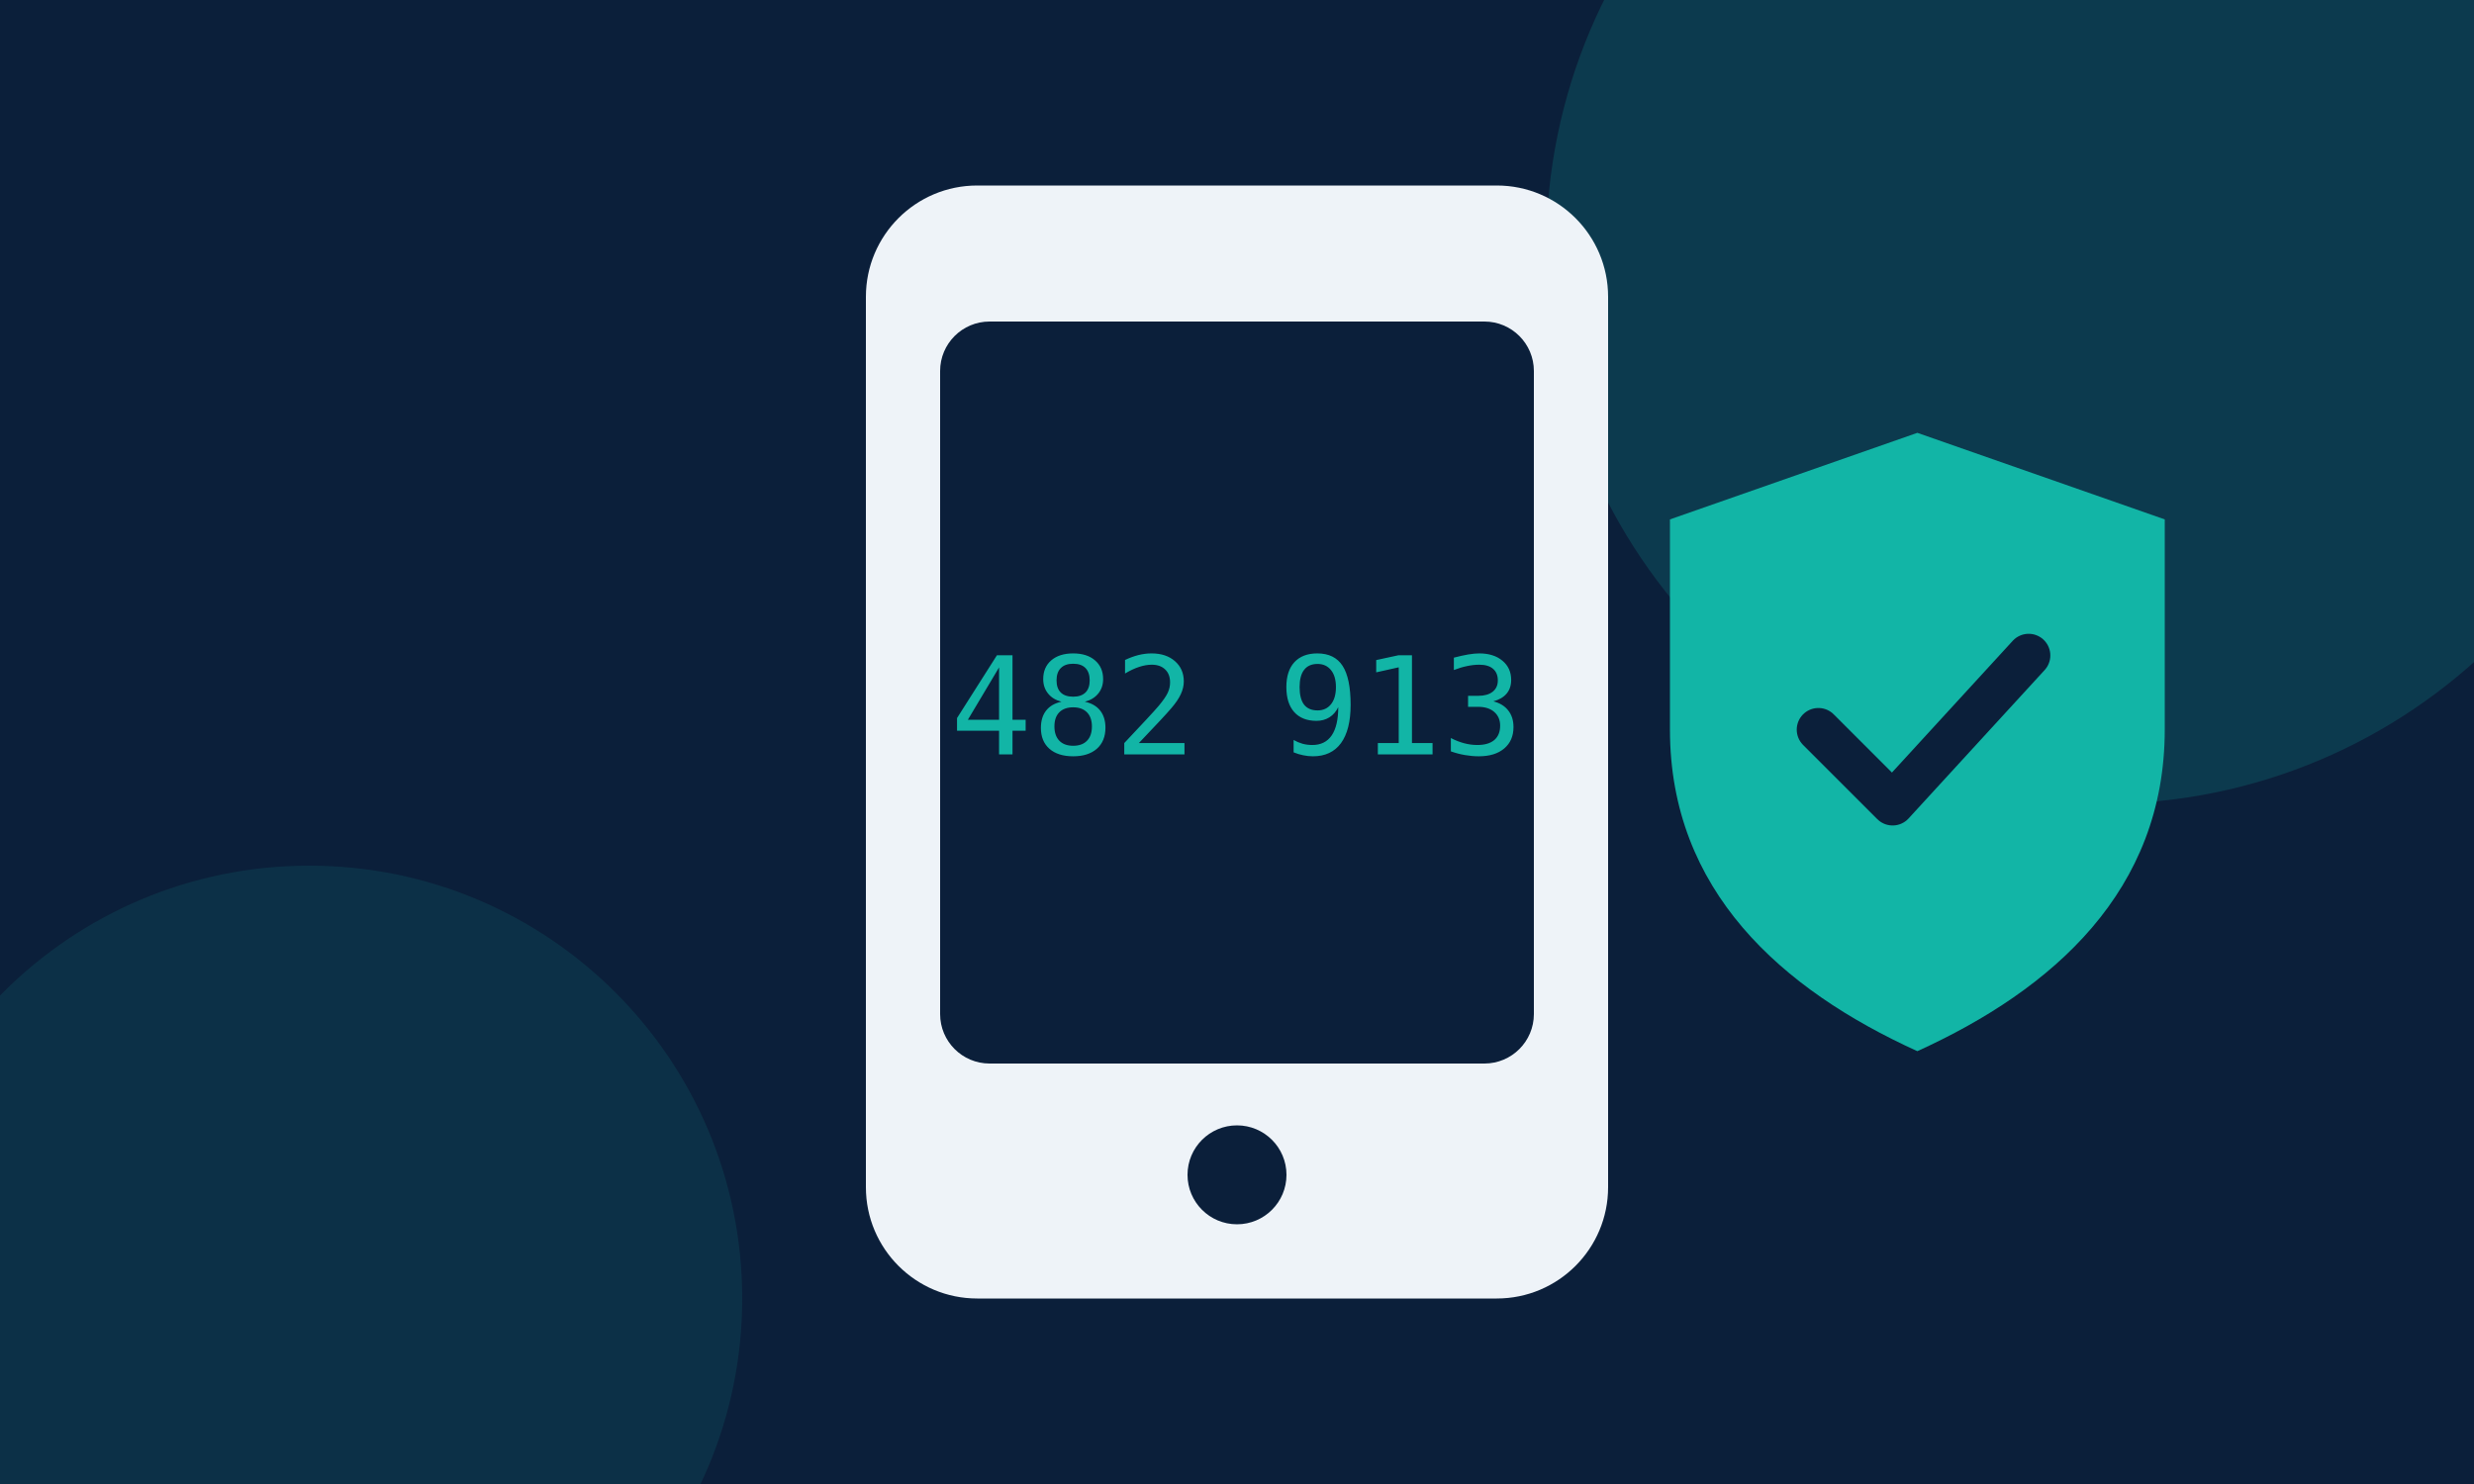
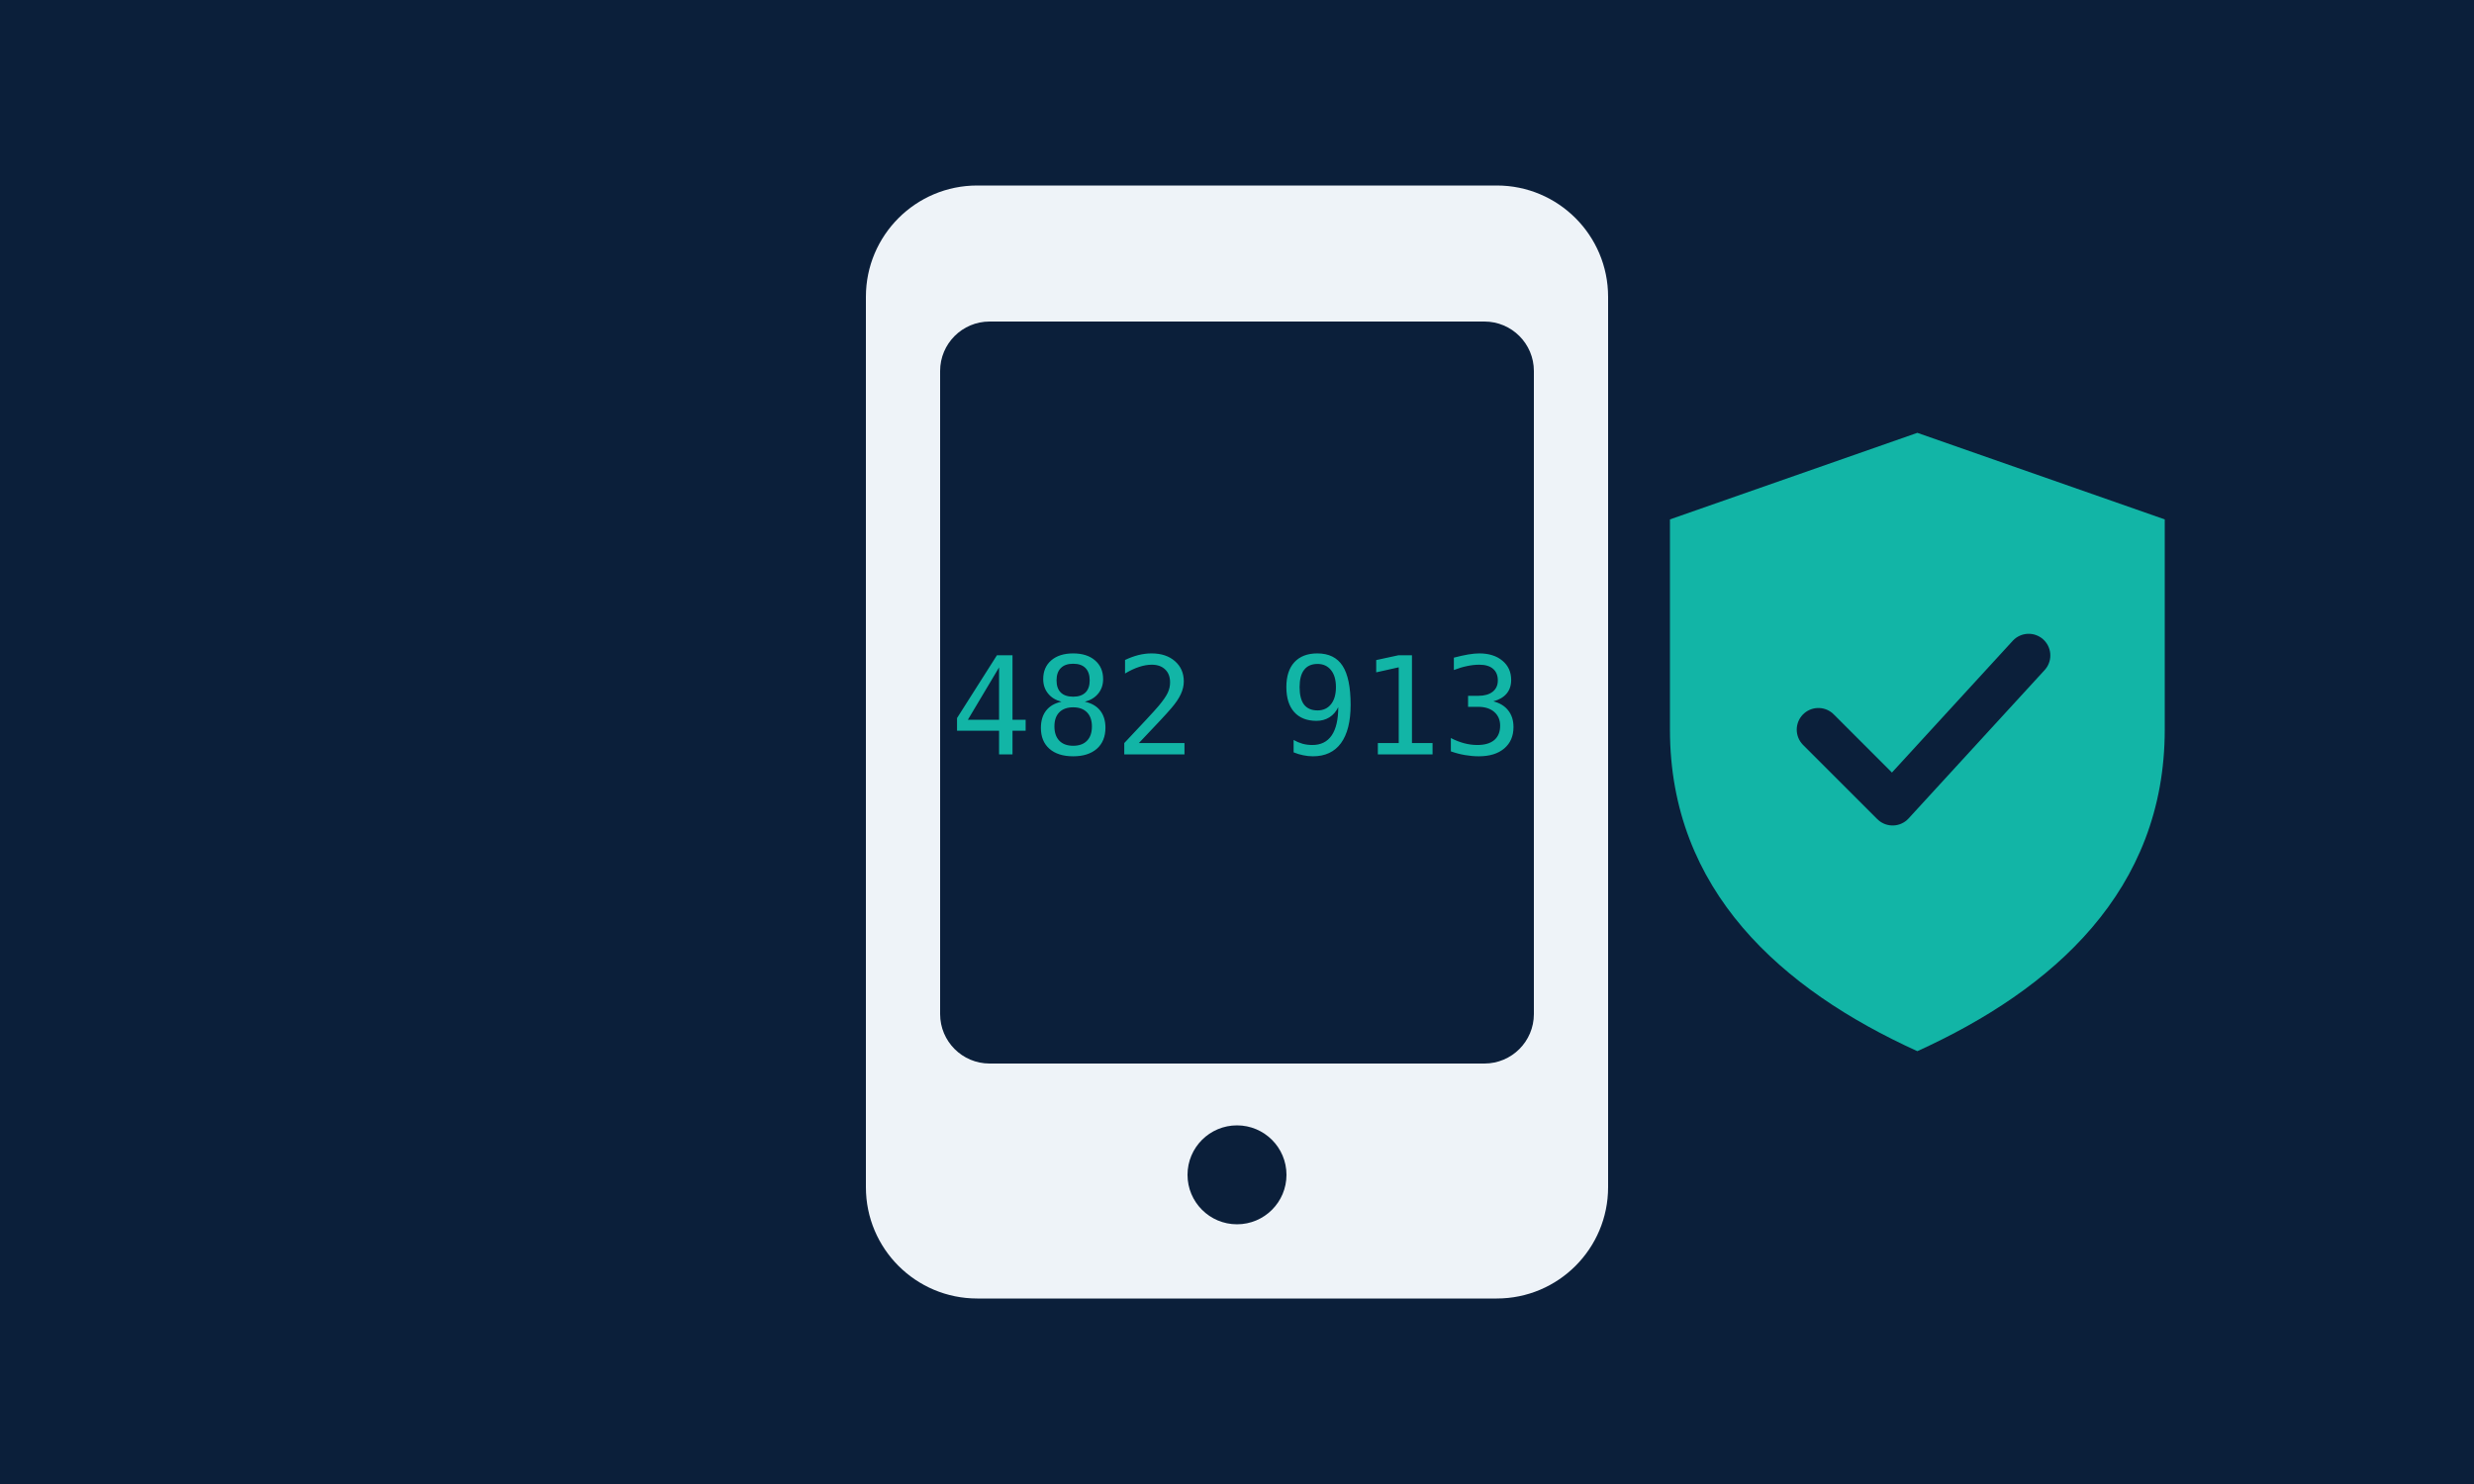
<svg xmlns="http://www.w3.org/2000/svg" viewBox="0 0 400 240" width="400" height="240" role="img" aria-label="A phone showing a six digit code and a shield">
  <rect width="400" height="240" fill="#0b1f3a" />
-   <circle cx="340" cy="40" r="90" fill="#12b5a6" opacity="0.18" />
-   <circle cx="50" cy="210" r="70" fill="#12b5a6" opacity="0.12" />
  <rect x="140" y="30" width="120" height="180" rx="18" fill="#eef3f8" />
  <rect x="152" y="52" width="96" height="120" rx="8" fill="#0b1f3a" />
  <text x="200" y="122" font-family="monospace" font-size="22" fill="#12b5a6" text-anchor="middle">482 913</text>
  <circle cx="200" cy="190" r="8" fill="#0b1f3a" />
  <path d="M310 70 l40 14 v34 c0 26 -18 42 -40 52 c-22 -10 -40 -26 -40 -52 v-34z" fill="#12b5a6" />
  <path d="M294 118 l12 12 l22 -24" stroke="#0b1f3a" stroke-width="7" fill="none" stroke-linecap="round" stroke-linejoin="round" />
</svg>
